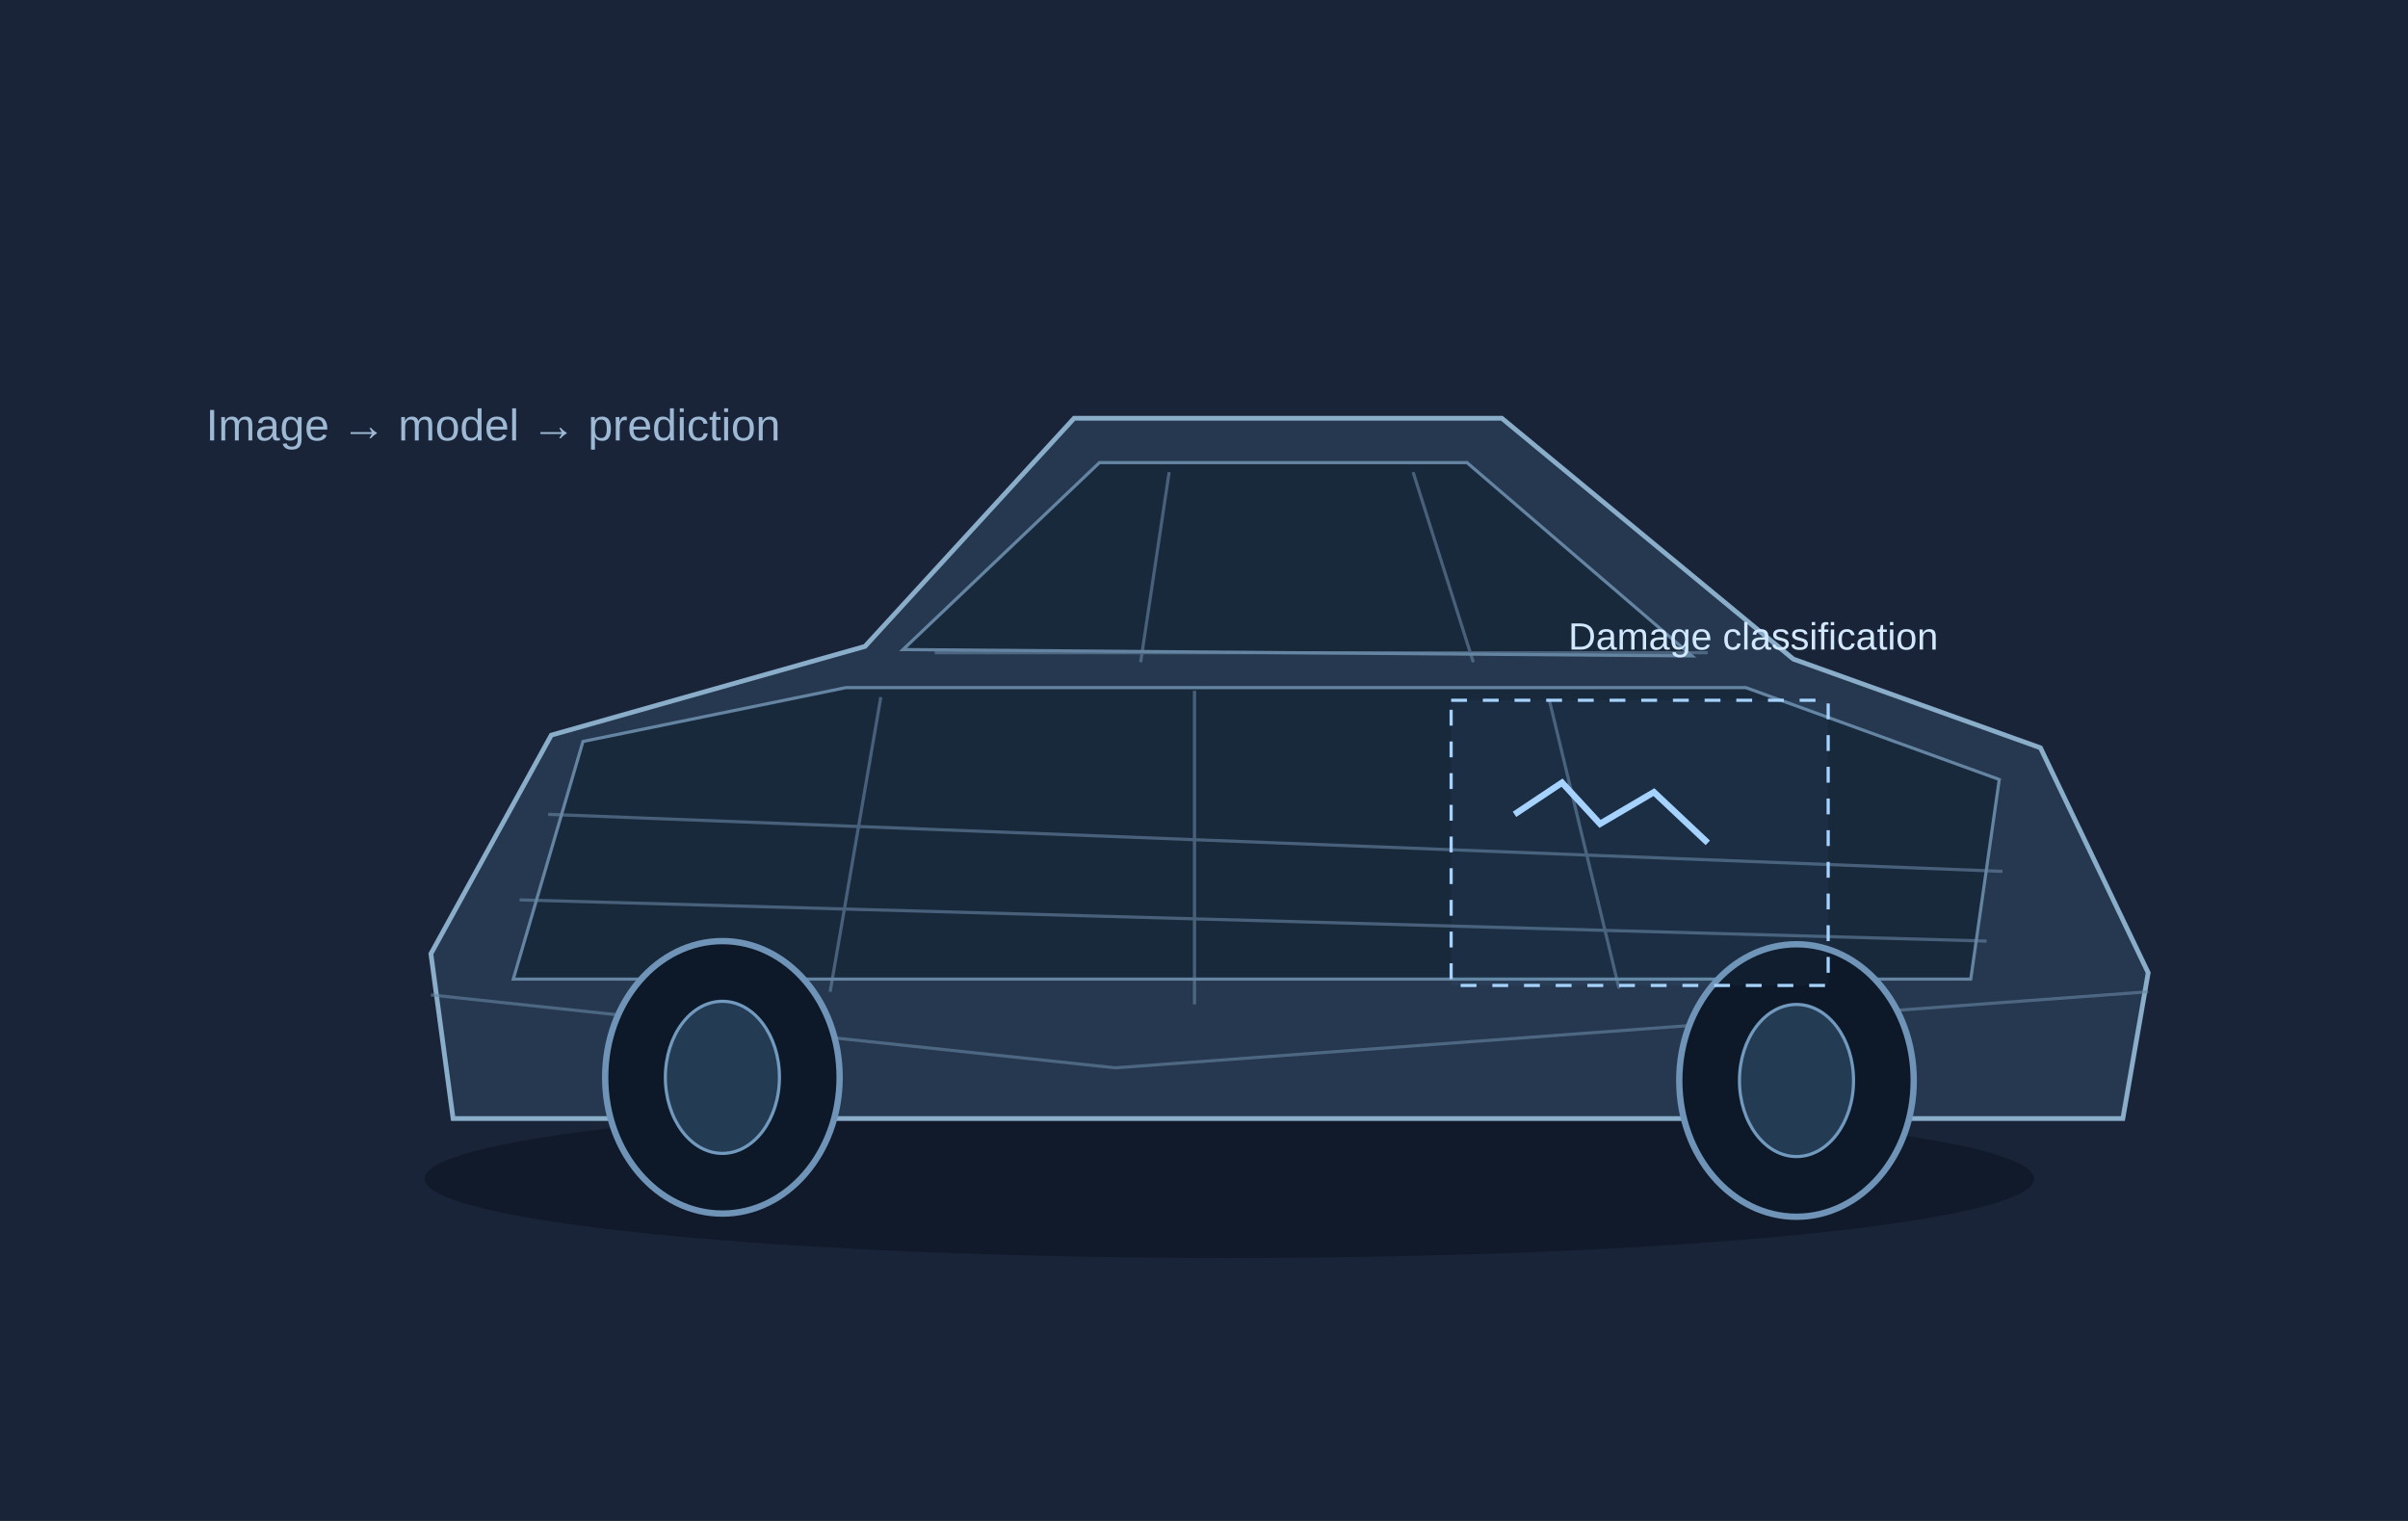
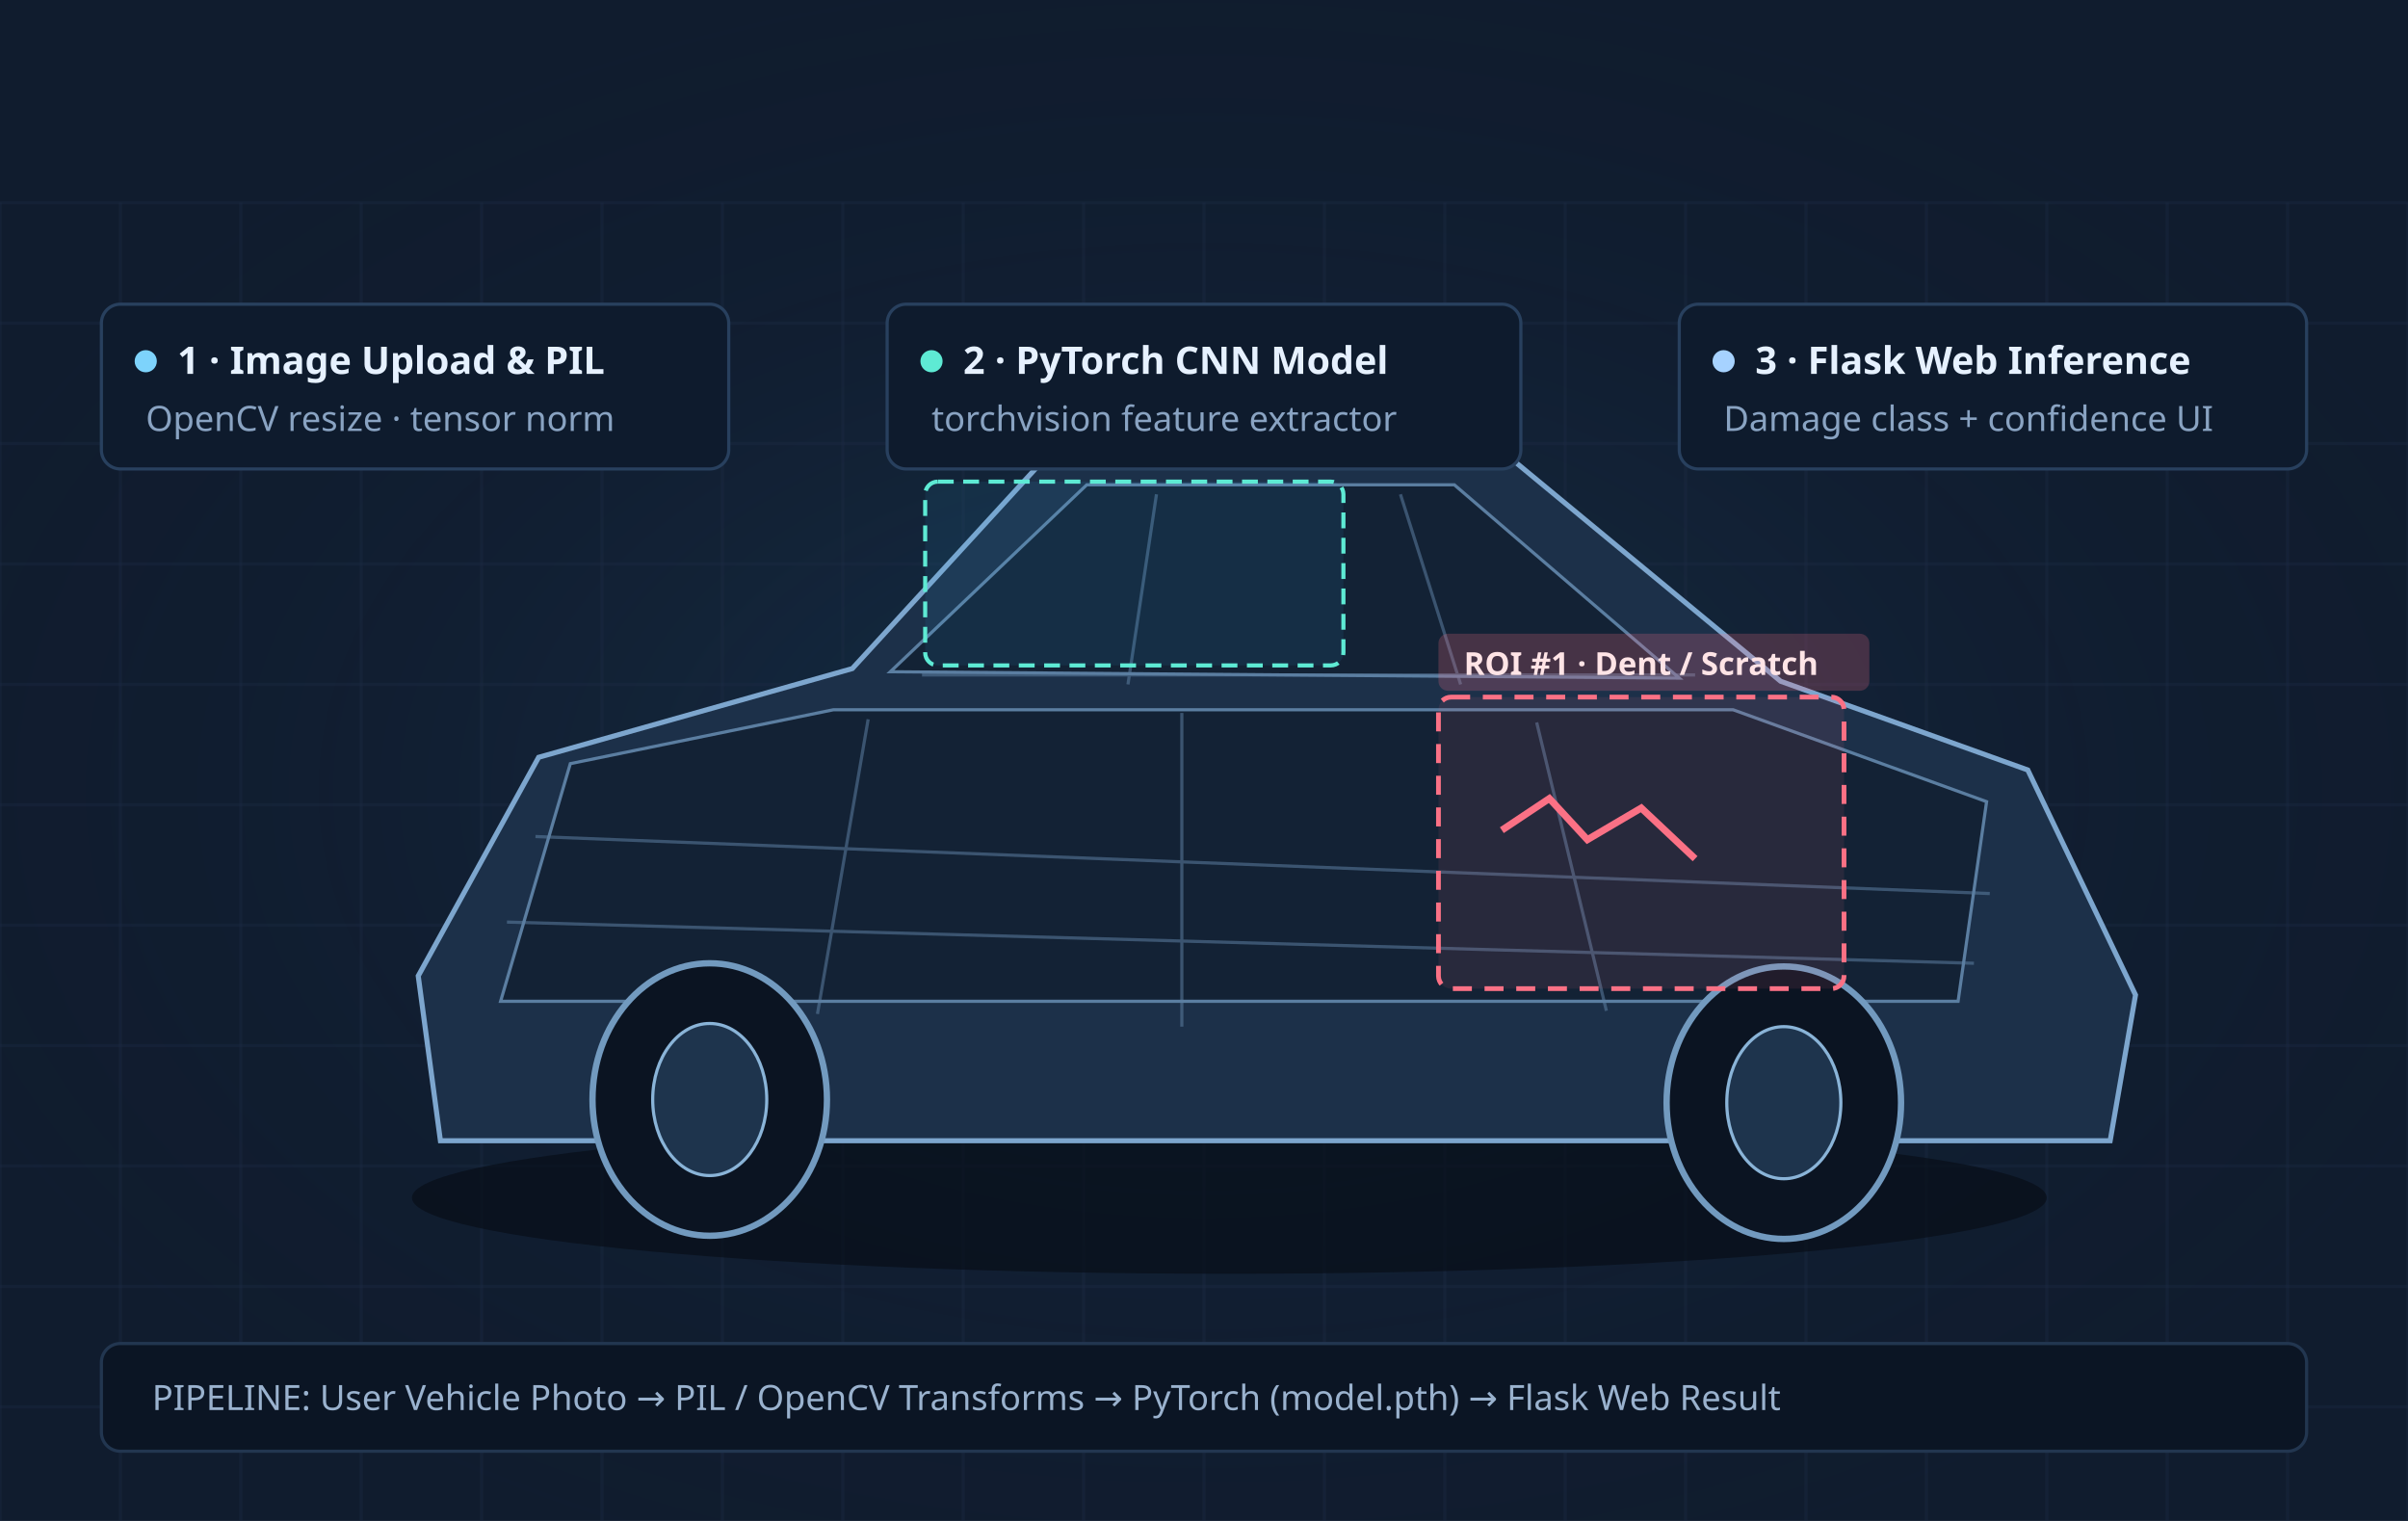
<svg xmlns="http://www.w3.org/2000/svg" width="760" height="480" viewBox="0 0 760 480">
-   <rect width="760" height="480" fill="#192438" />
-   <ellipse cx="388" cy="372" rx="254" ry="25" fill="#080f1b" opacity=".5" />
-   <path d="m136 301 38-69 99-28 66-72h135l92 76 78 28 34 71-8 46H143Z" fill="#25384f" stroke="#8aadc9" stroke-width="1.5" />
-   <path d="m285 205 62-59h116l71 61ZM184 234l83-17h284l80 29-9 63H162Z" fill="#18293c" stroke="#6484a2" />
-   <path d="M295 206h244M369 149l-9 60M446 149l19 60M173 257l459 18M164 284l463 13M278 220l-16 93M377 218v99M489 221l22 91M136 314l216 23 326-24" fill="none" stroke="#6786a3" opacity=".6" />
-   <ellipse cx="228" cy="340" rx="37" ry="43" fill="#0d1828" stroke="#6f94b7" stroke-width="2" />
-   <ellipse cx="228" cy="340" rx="18" ry="24" fill="#243b54" stroke="#729abf" />
-   <ellipse cx="567" cy="341" rx="37" ry="43" fill="#0d1828" stroke="#6f94b7" stroke-width="2" />
-   <ellipse cx="567" cy="341" rx="18" ry="24" fill="#243b54" stroke="#729abf" />
-   <rect x="458" y="221" width="119" height="90" fill="#7bbefb0a" stroke="#a6d2ff" stroke-dasharray="5 5" />
-   <path d="m478 257 15-10 12 13 17-10 17 16" fill="none" stroke="#a6d2ff" stroke-width="2" />
-   <text x="65" y="139" font-family="Arial,sans-serif" font-size="14" fill="#9eb9d4">Image → model → prediction</text>
-   <text x="495" y="205" font-family="Arial,sans-serif" font-size="12" fill="#d2e8ff">Damage classification</text>
+   <defs>
+     <radialGradient id="glow-car" cx="50%" cy="52%" r="58%">
+       <stop offset="0%" stop-color="#38bdf8" stop-opacity=".14" />
+       <stop offset="65%" stop-color="#1e3a5f" stop-opacity=".05" />
+       <stop offset="100%" stop-color="#101c2e" stop-opacity="0" />
+     </radialGradient>
+     <linearGradient id="panel-car" x1="0" y1="0" x2="0" y2="1">
+       <stop offset="0%" stop-color="#132238" stop-opacity=".92" />
+       <stop offset="100%" stop-color="#0b1524" stop-opacity=".95" />
+     </linearGradient>
+   </defs>
+   <rect width="760" height="480" fill="#101c2e" />
+   <rect width="760" height="480" fill="url(#glow-car)" />
+   <line x1="0" y1="64" x2="0" y2="480" stroke="#1d2b44" opacity=".35" />
+   <line x1="38" y1="64" x2="38" y2="480" stroke="#1d2b44" opacity=".35" />
+   <line x1="76" y1="64" x2="76" y2="480" stroke="#1d2b44" opacity=".35" />
+   <line x1="114" y1="64" x2="114" y2="480" stroke="#1d2b44" opacity=".35" />
+   <line x1="152" y1="64" x2="152" y2="480" stroke="#1d2b44" opacity=".35" />
+   <line x1="190" y1="64" x2="190" y2="480" stroke="#1d2b44" opacity=".35" />
+   <line x1="228" y1="64" x2="228" y2="480" stroke="#1d2b44" opacity=".35" />
+   <line x1="266" y1="64" x2="266" y2="480" stroke="#1d2b44" opacity=".35" />
+   <line x1="304" y1="64" x2="304" y2="480" stroke="#1d2b44" opacity=".35" />
+   <line x1="342" y1="64" x2="342" y2="480" stroke="#1d2b44" opacity=".35" />
+   <line x1="380" y1="64" x2="380" y2="480" stroke="#1d2b44" opacity=".35" />
+   <line x1="418" y1="64" x2="418" y2="480" stroke="#1d2b44" opacity=".35" />
+   <line x1="456" y1="64" x2="456" y2="480" stroke="#1d2b44" opacity=".35" />
+   <line x1="494" y1="64" x2="494" y2="480" stroke="#1d2b44" opacity=".35" />
+   <line x1="532" y1="64" x2="532" y2="480" stroke="#1d2b44" opacity=".35" />
+   <line x1="570" y1="64" x2="570" y2="480" stroke="#1d2b44" opacity=".35" />
+   <line x1="608" y1="64" x2="608" y2="480" stroke="#1d2b44" opacity=".35" />
+   <line x1="646" y1="64" x2="646" y2="480" stroke="#1d2b44" opacity=".35" />
+   <line x1="684" y1="64" x2="684" y2="480" stroke="#1d2b44" opacity=".35" />
+   <line x1="722" y1="64" x2="722" y2="480" stroke="#1d2b44" opacity=".35" />
+   <line x1="760" y1="64" x2="760" y2="480" stroke="#1d2b44" opacity=".35" />
+   <line x1="0" y1="64" x2="760" y2="64" stroke="#1d2b44" opacity=".35" />
+   <line x1="0" y1="102" x2="760" y2="102" stroke="#1d2b44" opacity=".35" />
+   <line x1="0" y1="140" x2="760" y2="140" stroke="#1d2b44" opacity=".35" />
+   <line x1="0" y1="178" x2="760" y2="178" stroke="#1d2b44" opacity=".35" />
+   <line x1="0" y1="216" x2="760" y2="216" stroke="#1d2b44" opacity=".35" />
+   <line x1="0" y1="254" x2="760" y2="254" stroke="#1d2b44" opacity=".35" />
+   <line x1="0" y1="292" x2="760" y2="292" stroke="#1d2b44" opacity=".35" />
+   <line x1="0" y1="330" x2="760" y2="330" stroke="#1d2b44" opacity=".35" />
+   <line x1="0" y1="368" x2="760" y2="368" stroke="#1d2b44" opacity=".35" />
+   <line x1="0" y1="406" x2="760" y2="406" stroke="#1d2b44" opacity=".35" />
+   <line x1="0" y1="444" x2="760" y2="444" stroke="#1d2b44" opacity=".35" />
+   <ellipse cx="388" cy="378" rx="258" ry="24" fill="#060c16" opacity=".65" />
+   <path d="m132 308 38-69 99-28 66-72h135l92 76 78 28 34 71-8 46H139Z" fill="#1c3049" stroke="#7da6ce" stroke-width="1.6" />
+   <path d="m281 212 62-59h116l71 61ZM180 241l83-17h284l80 29-9 63H158Z" fill="#132235" stroke="#5b7ea1" />
+   <path d="M291 213h244M365 156l-9 60M442 156l19 60M169 264l459 18M160 291l463 13M274 227l-16 93M373 225v99M485 228l22 91" fill="none" stroke="#5b7ea1" opacity=".55" />
+   <ellipse cx="224" cy="347" rx="37" ry="43" fill="#0b1422" stroke="#729abf" stroke-width="2" />
+   <ellipse cx="224" cy="347" rx="18" ry="24" fill="#1e344d" stroke="#8ab4d8" />
+   <ellipse cx="563" cy="348" rx="37" ry="43" fill="#0b1422" stroke="#729abf" stroke-width="2" />
+   <ellipse cx="563" cy="348" rx="18" ry="24" fill="#1e344d" stroke="#8ab4d8" />
+   <rect x="454" y="220" width="128" height="92" rx="4" fill="#fb718518" stroke="#fb7185" stroke-width="1.5" stroke-dasharray="6 4" />
+   <path d="m474 262 15-10 12 13 17-10 17 16" fill="none" stroke="#fb7185" stroke-width="2.2" />
+   <rect x="454" y="200" width="136" height="18" rx="3" fill="#fb7185" fill-opacity=".22" />
+   <text x="462" y="213" font-family="'Instrument Sans',system-ui,sans-serif" font-size="10" fill="#ffe4e6" font-weight="600">ROI #1 · Dent / Scratch</text>
+   <rect x="292" y="152" width="132" height="58" rx="4" fill="#38bdf815" stroke="#5eead4" stroke-width="1.3" stroke-dasharray="5 3" />
+   <text x="300" y="145" font-family="'Instrument Sans',system-ui,sans-serif" font-size="10" fill="#5eead4" font-weight="600">ROI #2 · Glass Check</text>
+   <rect x="32" y="96" width="198" height="52" rx="6" fill="#0e1b2d" stroke="#28405e" stroke-width="1" />
+   <circle cx="46" cy="114" r="3.5" fill="#7dd3fc" />
+   <text x="56" y="118" font-family="'Instrument Sans',system-ui,sans-serif" font-size="12" fill="#e6f1ff" font-weight="600">1 · Image Upload &amp; PIL</text>
+   <text x="46" y="136" font-family="'Instrument Sans',system-ui,sans-serif" font-size="11" fill="#89a3c2">OpenCV resize · tensor norm</text>
+   <rect x="280" y="96" width="200" height="52" rx="6" fill="#0e1b2d" stroke="#28405e" stroke-width="1" />
+   <circle cx="294" cy="114" r="3.5" fill="#5eead4" />
+   <text x="304" y="118" font-family="'Instrument Sans',system-ui,sans-serif" font-size="12" fill="#e6f1ff" font-weight="600">2 · PyTorch CNN Model</text>
+   <text x="294" y="136" font-family="'Instrument Sans',system-ui,sans-serif" font-size="11" fill="#89a3c2">torchvision feature extractor</text>
+   <rect x="530" y="96" width="198" height="52" rx="6" fill="#0e1b2d" stroke="#28405e" stroke-width="1" />
+   <circle cx="544" cy="114" r="3.5" fill="#a6d2ff" />
+   <text x="554" y="118" font-family="'Instrument Sans',system-ui,sans-serif" font-size="12" fill="#e6f1ff" font-weight="600">3 · Flask Web Inference</text>
+   <text x="544" y="136" font-family="'Instrument Sans',system-ui,sans-serif" font-size="11" fill="#89a3c2">Damage class + confidence UI</text>
+   <rect x="32" y="424" width="696" height="34" rx="6" fill="#0b1524" stroke="#223650" />
+   <text x="48" y="445" font-family="'Instrument Sans',system-ui,sans-serif" font-size="11" fill="#9ab2ce">PIPELINE: User Vehicle Photo → PIL / OpenCV Transforms → PyTorch (model.pth) → Flask Web Result</text>
</svg>
